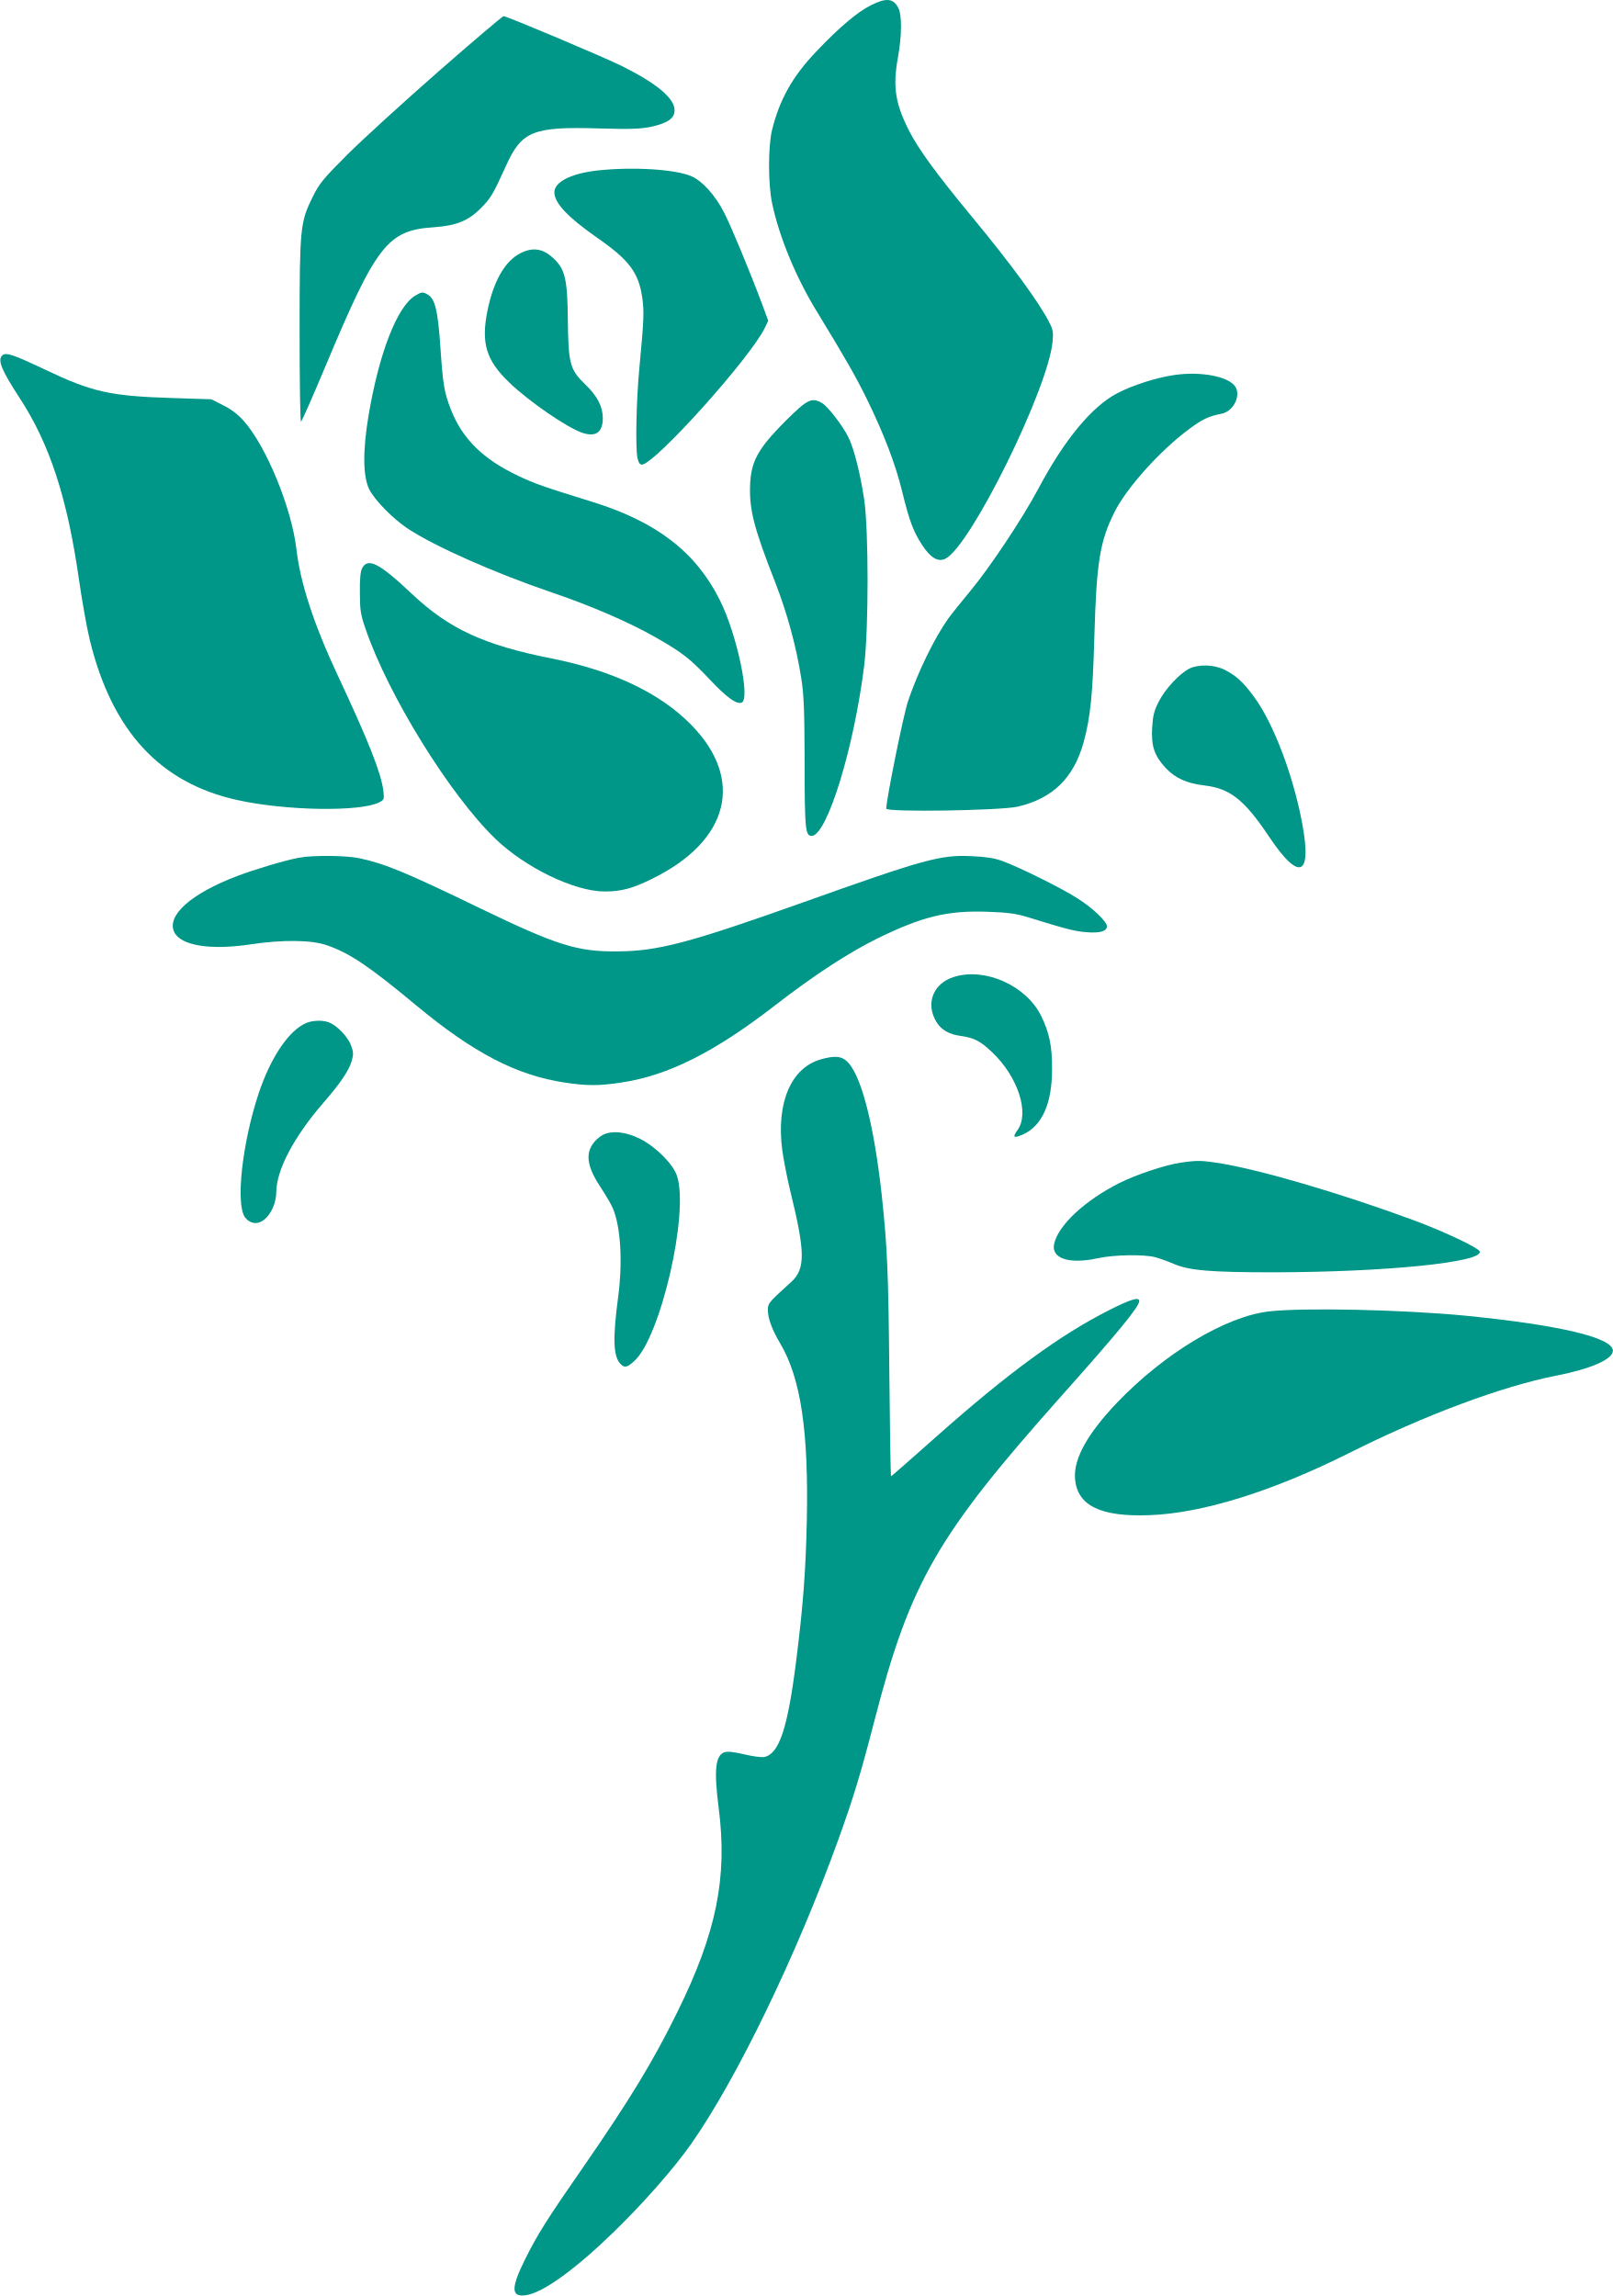
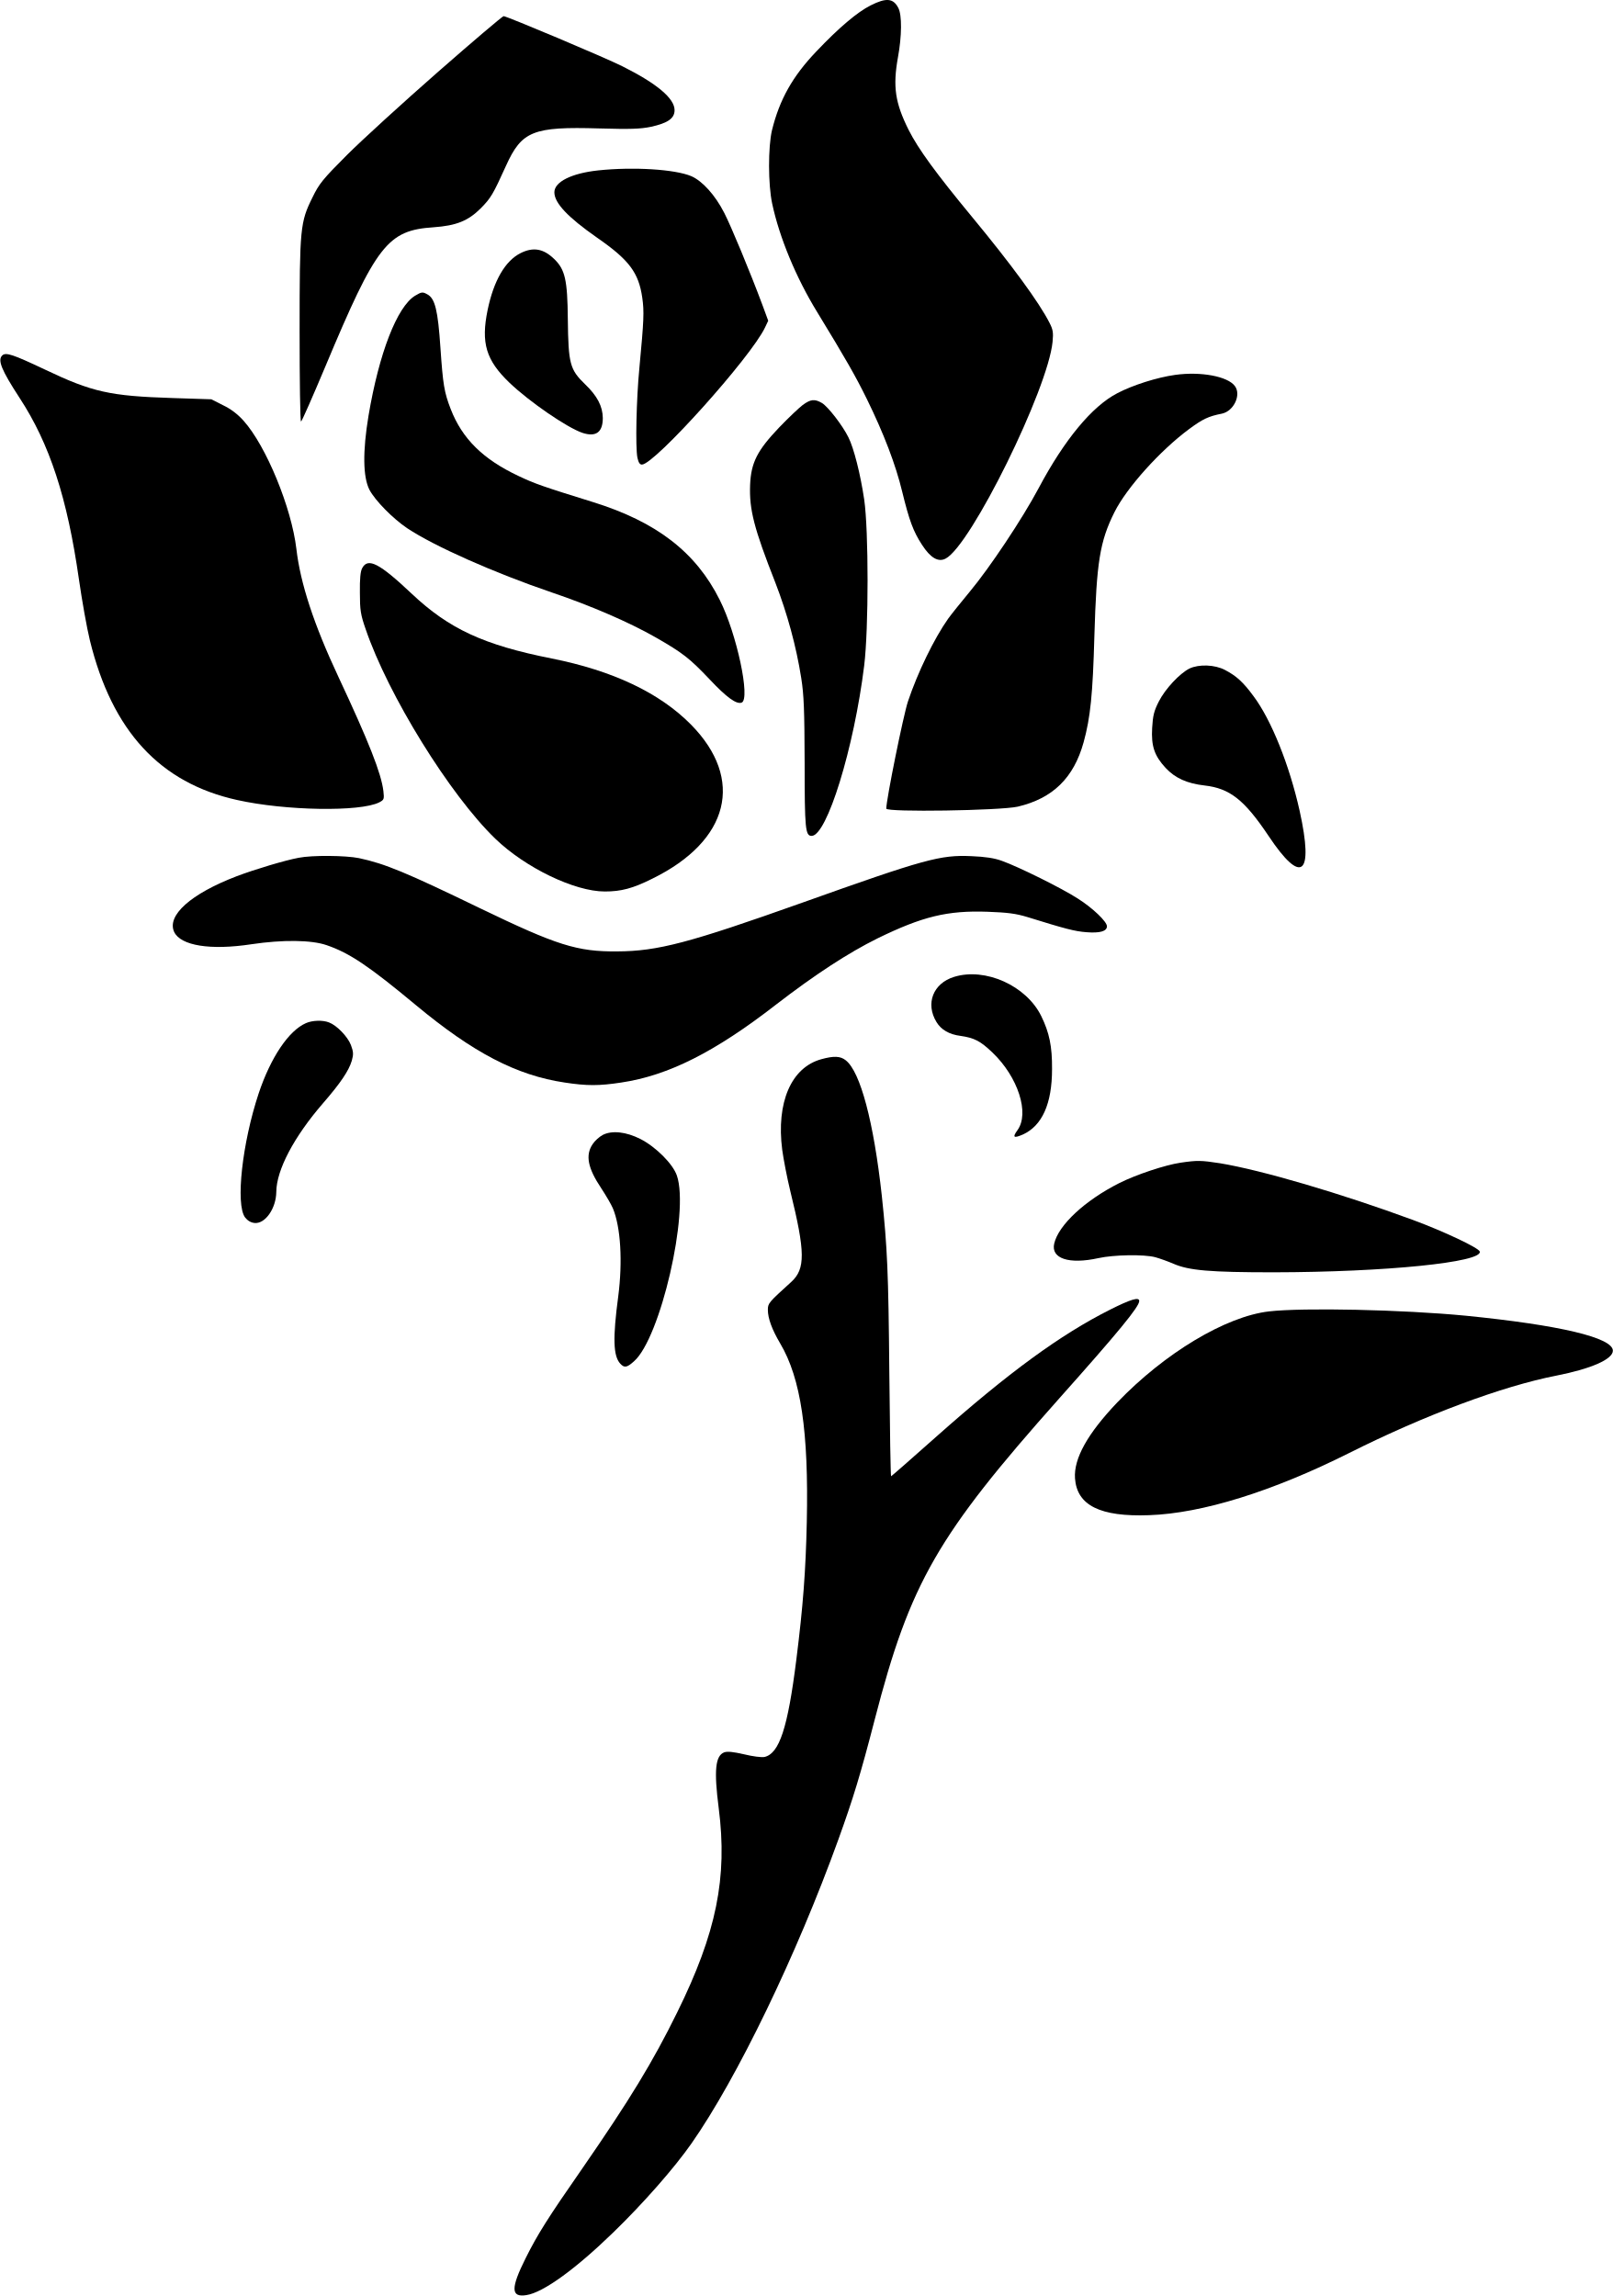
- <svg xmlns="http://www.w3.org/2000/svg" version="1.0" viewBox="0 0 899 1280" preserveAspectRatio="xMidYMid meet">
-   <g transform="translate(0,1280) scale(0.1,-0.1)" fill="#009688" stroke="none">
+ <svg xmlns="http://www.w3.org/2000/svg" version="1.0" viewBox="0 0 899 1280" preserveAspectRatio="xMidYMid meet" fill="currentColor">
+   <g transform="translate(0,1280) scale(0.1,-0.1)" stroke="none">
    <path d="M4853 12770 c-74 -37 -178 -125 -303 -257 -132 -138 -205 -268 -247 -439 -22 -93 -22 -301 1 -409 40 -188 133 -413 251 -605 161 -264 214 -357 277 -485 95 -194 161 -367 197 -517 39 -159 61 -220 110 -295 47 -73 91 -99 132 -77 141 73 571 946 596 1209 5 51 2 68 -17 105 -57 113 -213 326 -433 592 -200 242 -299 378 -352 483 -76 152 -89 242 -60 405 22 119 23 237 2 276 -28 54 -67 58 -154 14z" />
    <path d="M2440 12398 c-195 -171 -423 -379 -506 -462 -135 -135 -155 -160 -192 -236 -69 -139 -72 -170 -72 -746 0 -277 3 -504 8 -504 4 0 65 139 136 308 284 678 346 758 603 775 127 9 193 36 263 106 56 57 68 77 140 236 88 195 151 220 520 209 175 -5 229 -3 288 9 95 21 132 47 132 93 0 65 -98 148 -290 244 -97 49 -646 280 -663 280 -7 -1 -172 -141 -367 -312z" />
    <path d="M3334 11850 c-149 -16 -244 -64 -244 -122 0 -60 75 -139 238 -253 179 -124 232 -195 252 -335 11 -77 9 -125 -16 -390 -17 -173 -23 -445 -11 -502 6 -27 13 -38 25 -38 70 0 608 599 686 764 l18 38 -32 87 c-71 190 -175 440 -213 514 -51 100 -122 178 -184 205 -90 38 -321 53 -519 32z" />
    <path d="M2902 11389 c-86 -43 -150 -153 -184 -317 -38 -184 -9 -280 121 -405 113 -108 322 -251 407 -280 76 -25 114 3 114 83 -1 65 -31 123 -99 188 -85 82 -93 115 -96 362 -2 220 -15 278 -77 337 -59 57 -116 67 -186 32z" />
    <path d="M2313 11151 c-100 -62 -200 -319 -259 -669 -33 -199 -31 -341 5 -412 32 -61 132 -162 211 -215 152 -101 486 -249 806 -358 216 -73 433 -167 578 -250 152 -87 190 -117 302 -235 94 -100 149 -140 178 -129 50 20 -27 383 -122 572 -133 267 -353 436 -707 546 -283 88 -323 102 -414 145 -198 93 -315 208 -379 374 -36 93 -43 136 -57 340 -14 210 -30 276 -73 299 -27 15 -32 14 -69 -8z" />
    <path d="M12 10818 c-26 -26 -4 -81 97 -236 168 -257 266 -557 331 -1012 17 -118 44 -271 61 -340 124 -506 391 -795 821 -890 269 -60 686 -67 792 -13 27 14 28 18 23 63 -12 99 -81 274 -250 635 -138 294 -213 524 -235 715 -27 229 -168 573 -294 714 -33 37 -71 66 -115 87 l-65 33 -217 7 c-348 11 -447 33 -711 159 -178 84 -218 98 -238 78z" />
    <path d="M6550 10710 c-101 -14 -236 -57 -322 -102 -141 -73 -295 -259 -439 -530 -91 -171 -273 -444 -384 -577 -48 -58 -102 -125 -120 -150 -79 -112 -170 -300 -224 -461 -26 -78 -121 -548 -121 -598 0 -21 636 -11 733 11 195 46 312 160 367 359 38 138 51 266 60 593 12 410 30 526 112 690 68 136 254 343 416 463 76 56 107 71 183 86 66 14 109 105 72 154 -40 54 -190 82 -333 62z" />
    <path d="M4474 10542 c-21 -16 -80 -72 -131 -125 -122 -128 -157 -196 -162 -321 -5 -137 21 -240 141 -545 66 -171 116 -353 144 -531 15 -95 18 -178 19 -475 0 -367 4 -405 39 -405 85 0 236 488 293 950 25 206 25 752 0 925 -21 142 -58 288 -88 347 -33 67 -114 171 -147 191 -41 24 -63 22 -108 -11z" />
    <path d="M2019 9633 c-10 -18 -14 -59 -13 -137 0 -97 4 -123 32 -203 125 -367 469 -924 723 -1169 168 -162 442 -294 610 -294 91 0 156 17 264 71 431 211 517 555 216 860 -175 177 -435 300 -776 368 -378 75 -572 165 -779 360 -181 171 -245 204 -277 144z" />
    <path d="M6630 9073 c-54 -27 -135 -113 -171 -184 -27 -53 -33 -79 -37 -147 -6 -102 13 -156 75 -223 53 -57 120 -87 217 -98 141 -16 222 -80 356 -280 185 -278 254 -223 174 139 -57 255 -158 507 -257 639 -58 79 -96 113 -159 146 -57 30 -145 33 -198 8z" />
    <path d="M1665 8018 c-76 -14 -243 -64 -346 -103 -256 -98 -391 -219 -348 -311 37 -76 201 -103 431 -68 174 26 334 24 418 -5 129 -44 238 -118 500 -336 318 -264 559 -390 827 -430 124 -19 192 -19 316 0 262 39 522 170 862 434 215 166 403 289 567 370 250 122 389 156 613 148 111 -4 157 -10 220 -29 216 -67 265 -80 331 -85 74 -6 114 5 114 33 0 26 -79 102 -163 155 -88 57 -330 177 -423 210 -41 15 -93 23 -170 26 -172 8 -260 -16 -944 -260 -627 -223 -803 -270 -1030 -271 -223 -2 -336 34 -763 240 -415 201 -531 249 -676 280 -74 15 -260 17 -336 2z" />
    <path d="M5318 7354 c-117 -36 -161 -149 -98 -252 26 -43 71 -69 134 -77 76 -11 110 -28 177 -92 144 -137 209 -340 140 -434 -29 -40 -21 -46 30 -24 108 49 163 172 163 365 1 126 -15 203 -60 295 -83 170 -312 273 -486 219z" />
    <path d="M1705 7096 c-96 -42 -196 -191 -263 -391 -92 -277 -130 -619 -76 -692 14 -18 32 -29 53 -31 59 -6 120 81 121 173 1 123 99 308 260 494 98 113 144 181 161 238 10 36 9 49 -5 87 -18 47 -79 110 -122 126 -35 14 -93 12 -129 -4z" />
    <path d="M4578 6895 c-168 -46 -252 -241 -218 -505 7 -52 27 -156 45 -230 84 -341 85 -434 5 -507 -126 -114 -130 -119 -130 -155 0 -48 23 -110 69 -188 115 -194 159 -491 148 -995 -6 -275 -21 -470 -58 -765 -48 -384 -95 -526 -178 -545 -17 -3 -65 3 -114 15 -61 14 -92 17 -110 11 -50 -19 -58 -101 -31 -311 50 -388 -13 -696 -231 -1138 -136 -277 -266 -490 -530 -872 -192 -276 -248 -365 -315 -499 -84 -168 -83 -220 4 -206 94 14 275 146 485 350 168 163 339 358 435 495 254 363 586 1050 819 1695 83 230 123 361 203 670 197 762 349 1026 1029 1790 328 368 445 510 445 542 0 24 -47 10 -162 -48 -277 -139 -568 -352 -970 -709 -136 -121 -249 -220 -251 -220 -3 0 -7 260 -10 578 -5 561 -11 695 -42 987 -45 409 -119 690 -201 754 -30 24 -67 25 -136 6z" />
    <path d="M3360 6473 c-19 -10 -45 -33 -57 -52 -41 -61 -27 -133 48 -245 27 -41 56 -91 65 -112 44 -105 55 -298 30 -491 -31 -233 -28 -332 11 -375 23 -25 37 -23 77 13 147 129 309 830 239 1035 -22 65 -117 160 -203 204 -81 41 -159 49 -210 23z" />
    <path d="M6580 6318 c-83 -12 -247 -66 -342 -114 -190 -96 -338 -233 -362 -337 -19 -83 82 -117 246 -81 86 19 255 22 318 5 25 -7 70 -23 100 -36 87 -38 204 -48 560 -48 623 1 1166 56 1148 116 -7 21 -200 112 -370 175 -404 149 -847 279 -1078 317 -105 16 -125 17 -220 3z" />
    <path d="M7073 5489 c-241 -28 -581 -232 -845 -507 -165 -173 -244 -313 -236 -424 11 -151 141 -215 413 -205 295 10 687 132 1116 347 418 210 852 372 1154 431 193 38 315 91 315 139 0 73 -298 143 -820 195 -351 34 -906 46 -1097 24z" />
  </g>
</svg>
